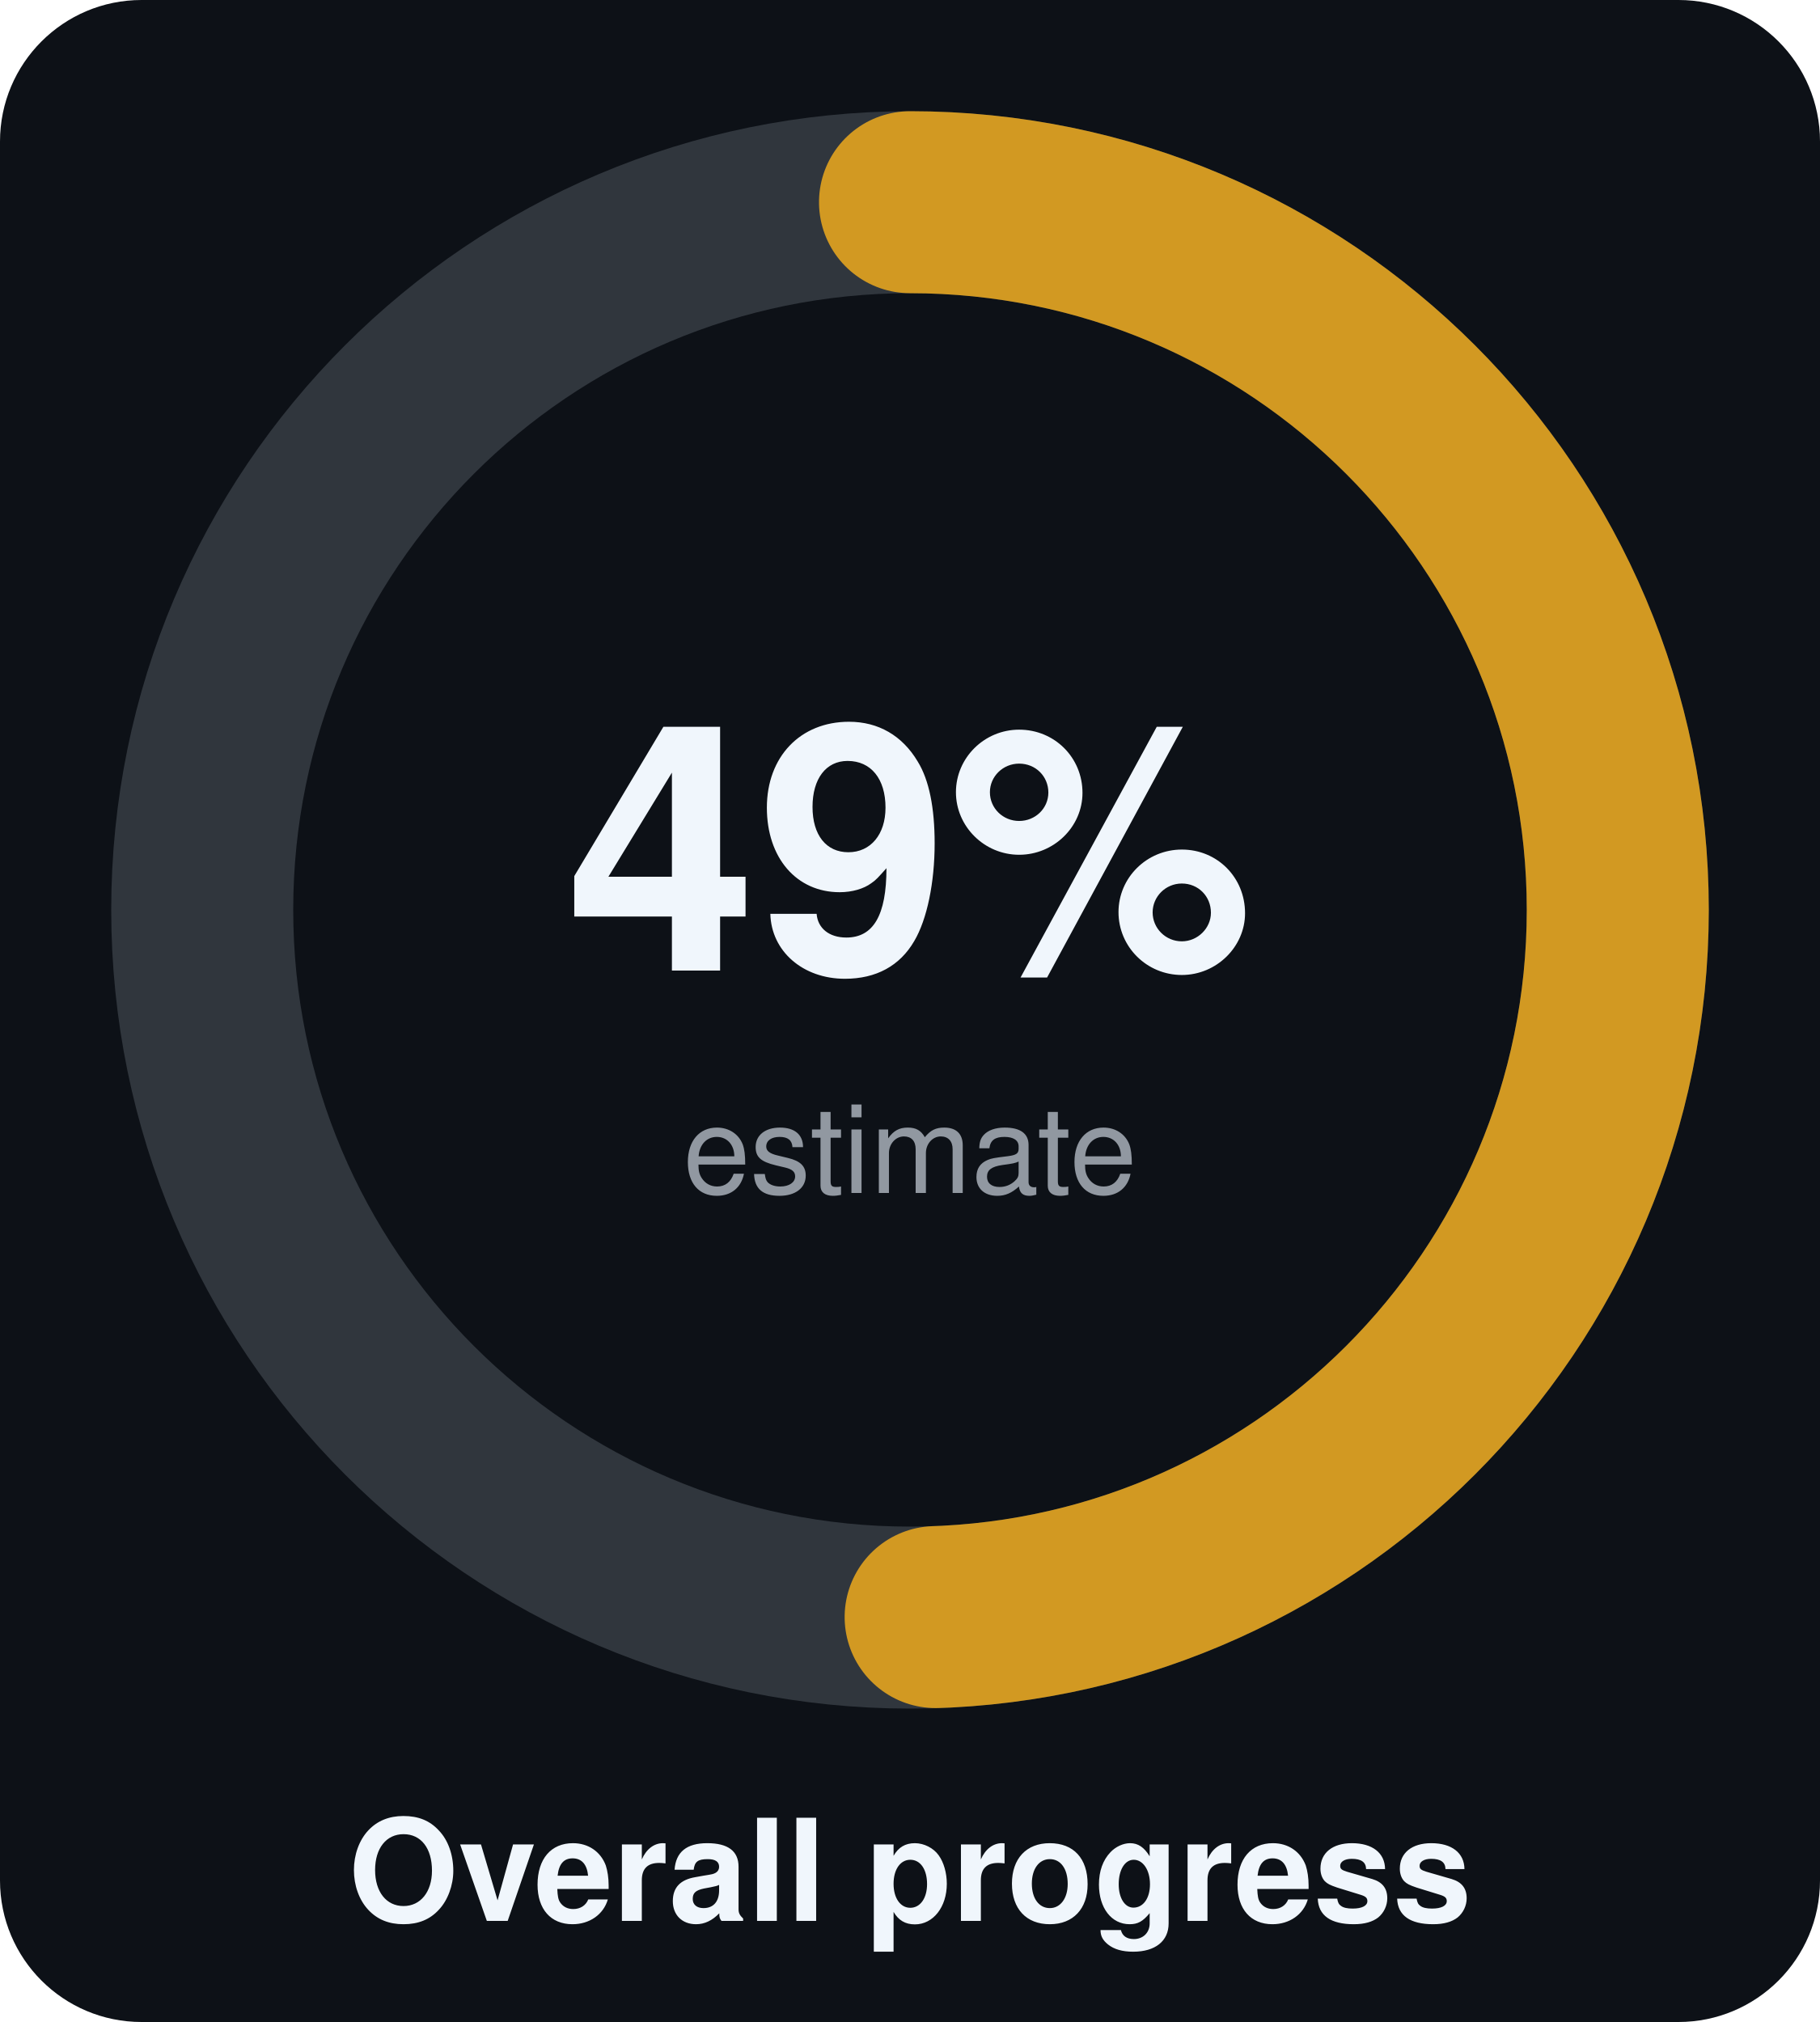
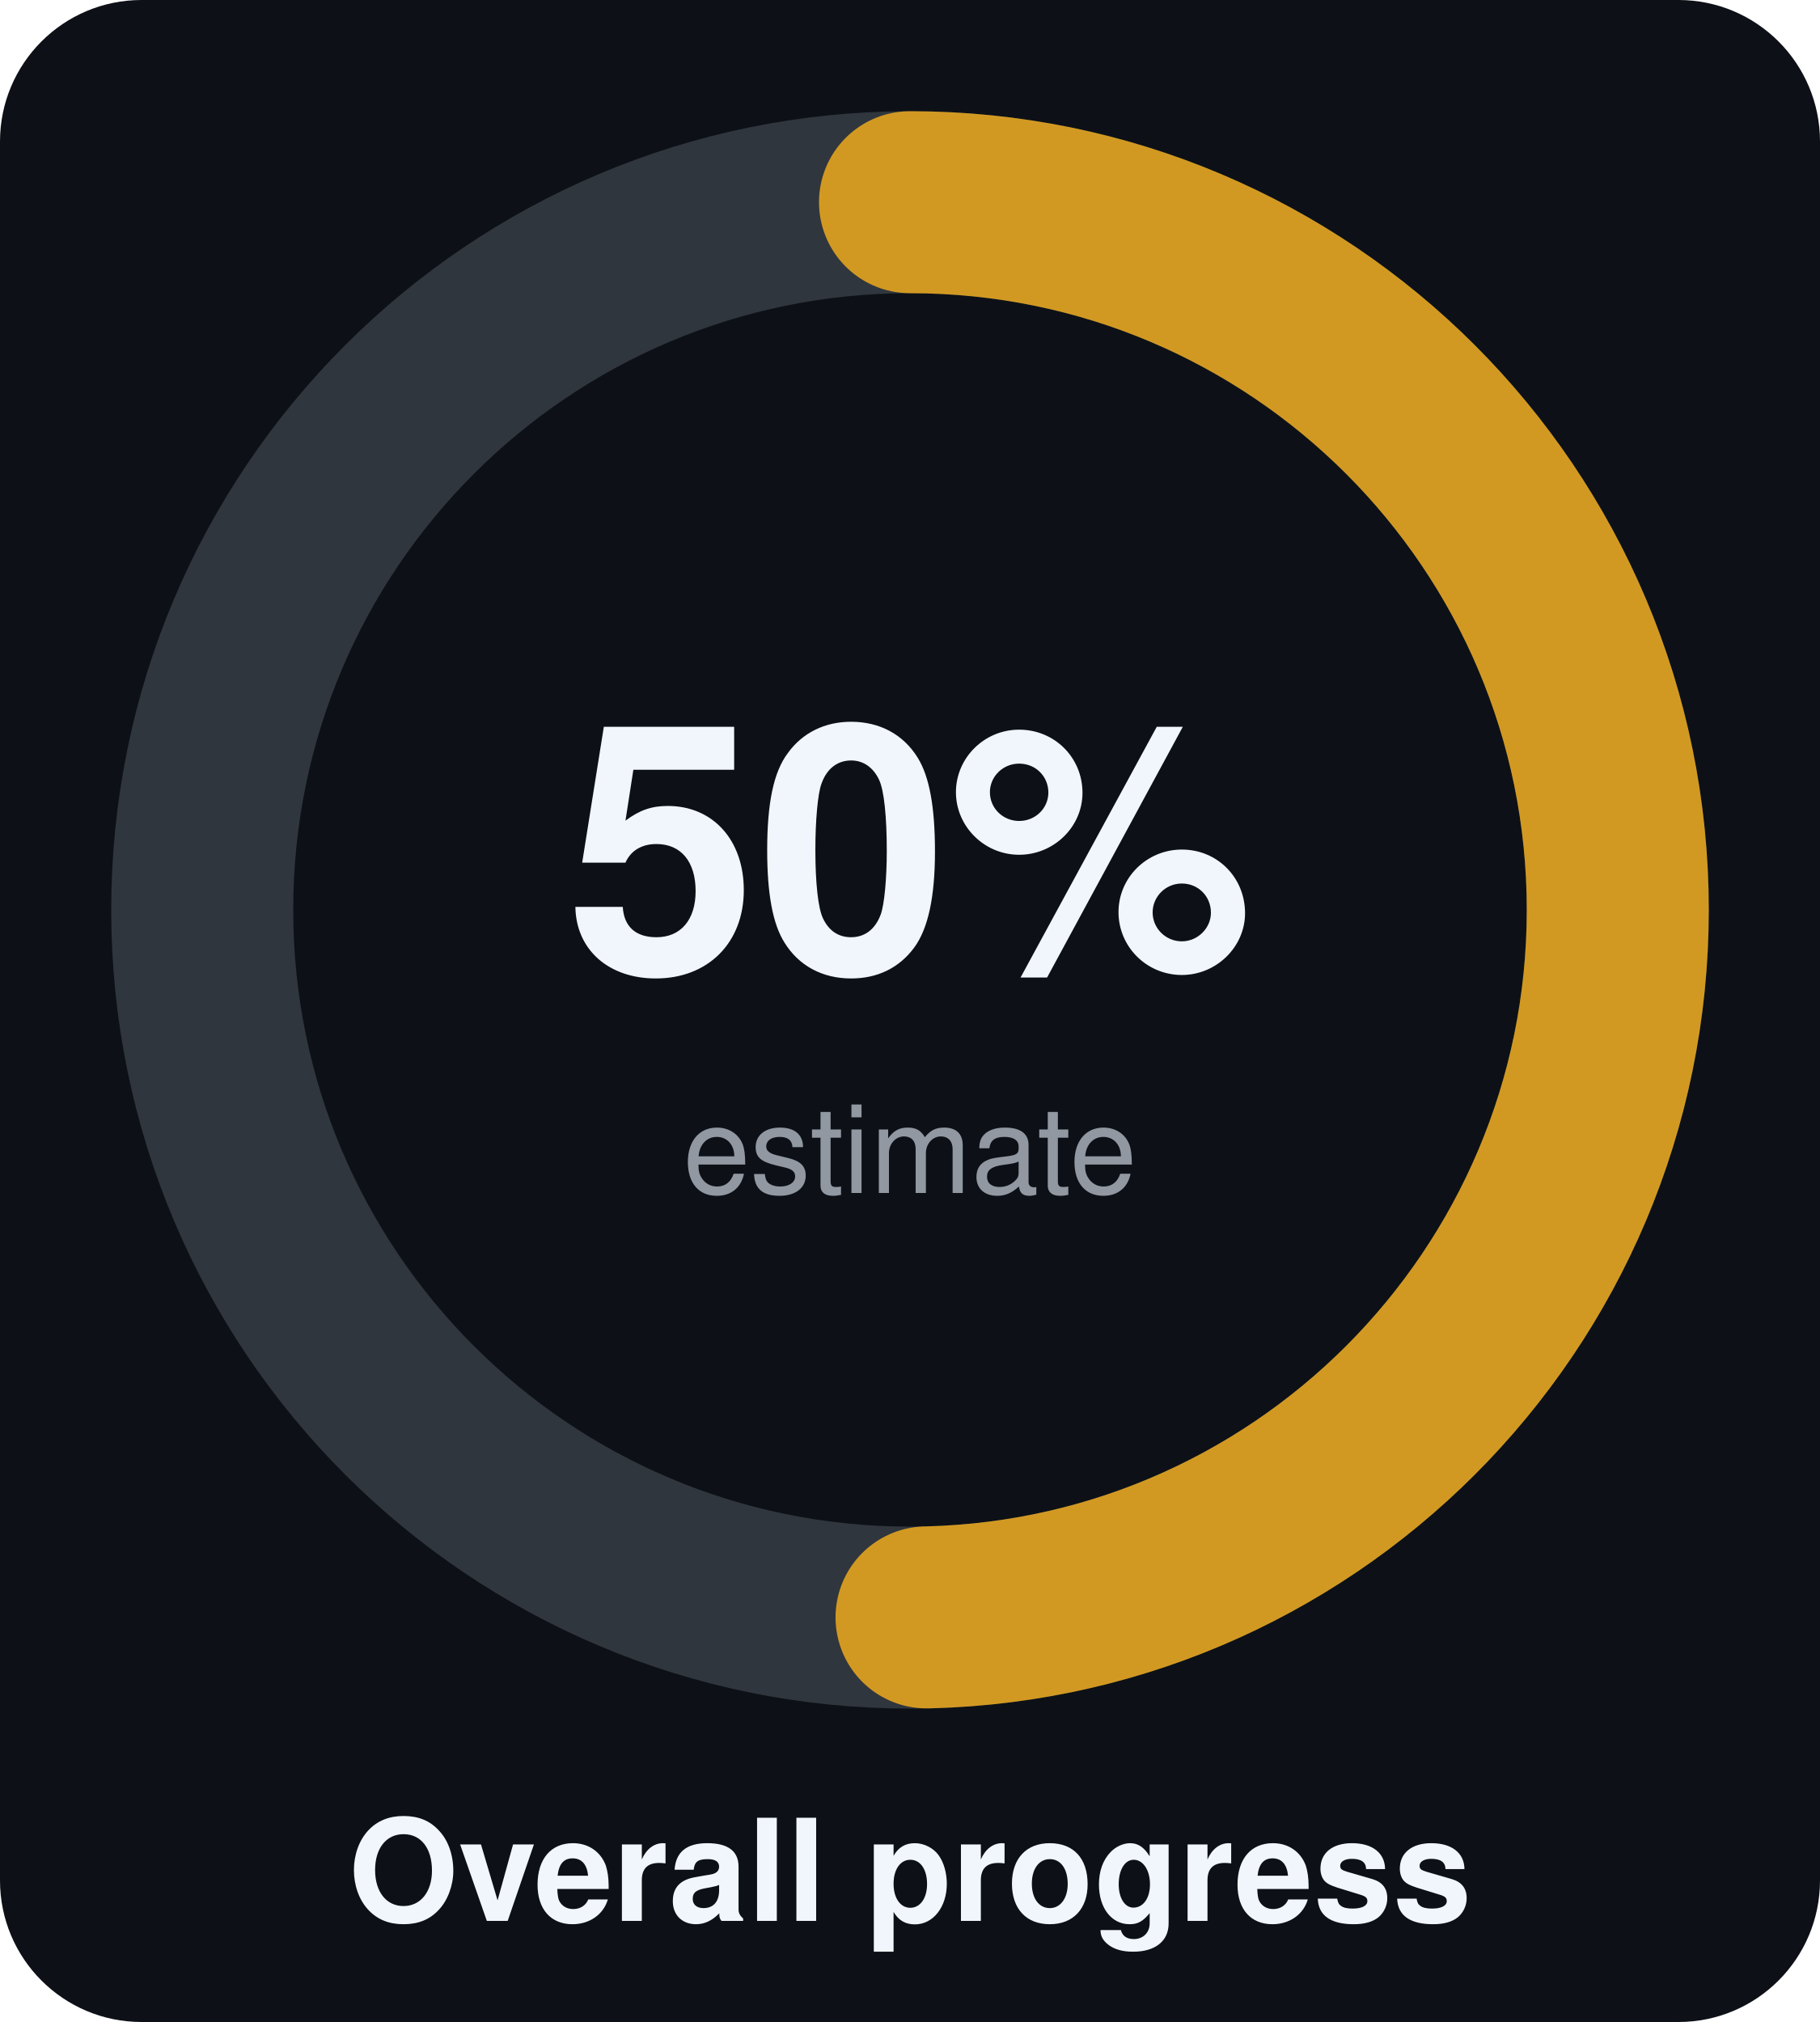
- <svg xmlns="http://www.w3.org/2000/svg" width="180" height="200" viewBox="0 0 180 200" role="img" aria-label="Overall progress estimate 49 percent">
+ <svg xmlns="http://www.w3.org/2000/svg" width="180" height="200" viewBox="0 0 180 200" role="img" aria-label="Overall progress estimate 50 percent">
  <style>.t{fill:#f0f6fc;font-family:Segoe UI,Helvetica,Arial,sans-serif}.m{fill:#9198a1;font-family:Segoe UI,Helvetica,Arial,sans-serif}</style>
  <rect width="180" height="200" rx="14" fill="#0d1117" />
  <circle cx="90" cy="90" r="70" fill="none" stroke="#30363d" stroke-width="18" />
-   <circle cx="90" cy="90" r="70" fill="none" stroke="#d29922" stroke-width="18" stroke-linecap="round" stroke-dasharray="217.4 439.8" transform="rotate(-90 90 90)" />
-   <text class="t" x="90" y="96" text-anchor="middle" font-size="34" font-weight="700">49%</text>
+   <circle cx="90" cy="90" r="70" fill="none" stroke="#d29922" stroke-width="18" stroke-linecap="round" stroke-dasharray="218.3 439.8" transform="rotate(-90 90 90)" />
+   <text class="t" x="90" y="96" text-anchor="middle" font-size="34" font-weight="700">50%</text>
  <text class="m" x="90" y="118" text-anchor="middle" font-size="12">estimate</text>
  <text class="t" x="90" y="190" text-anchor="middle" font-size="14" font-weight="600">Overall progress</text>
</svg>
